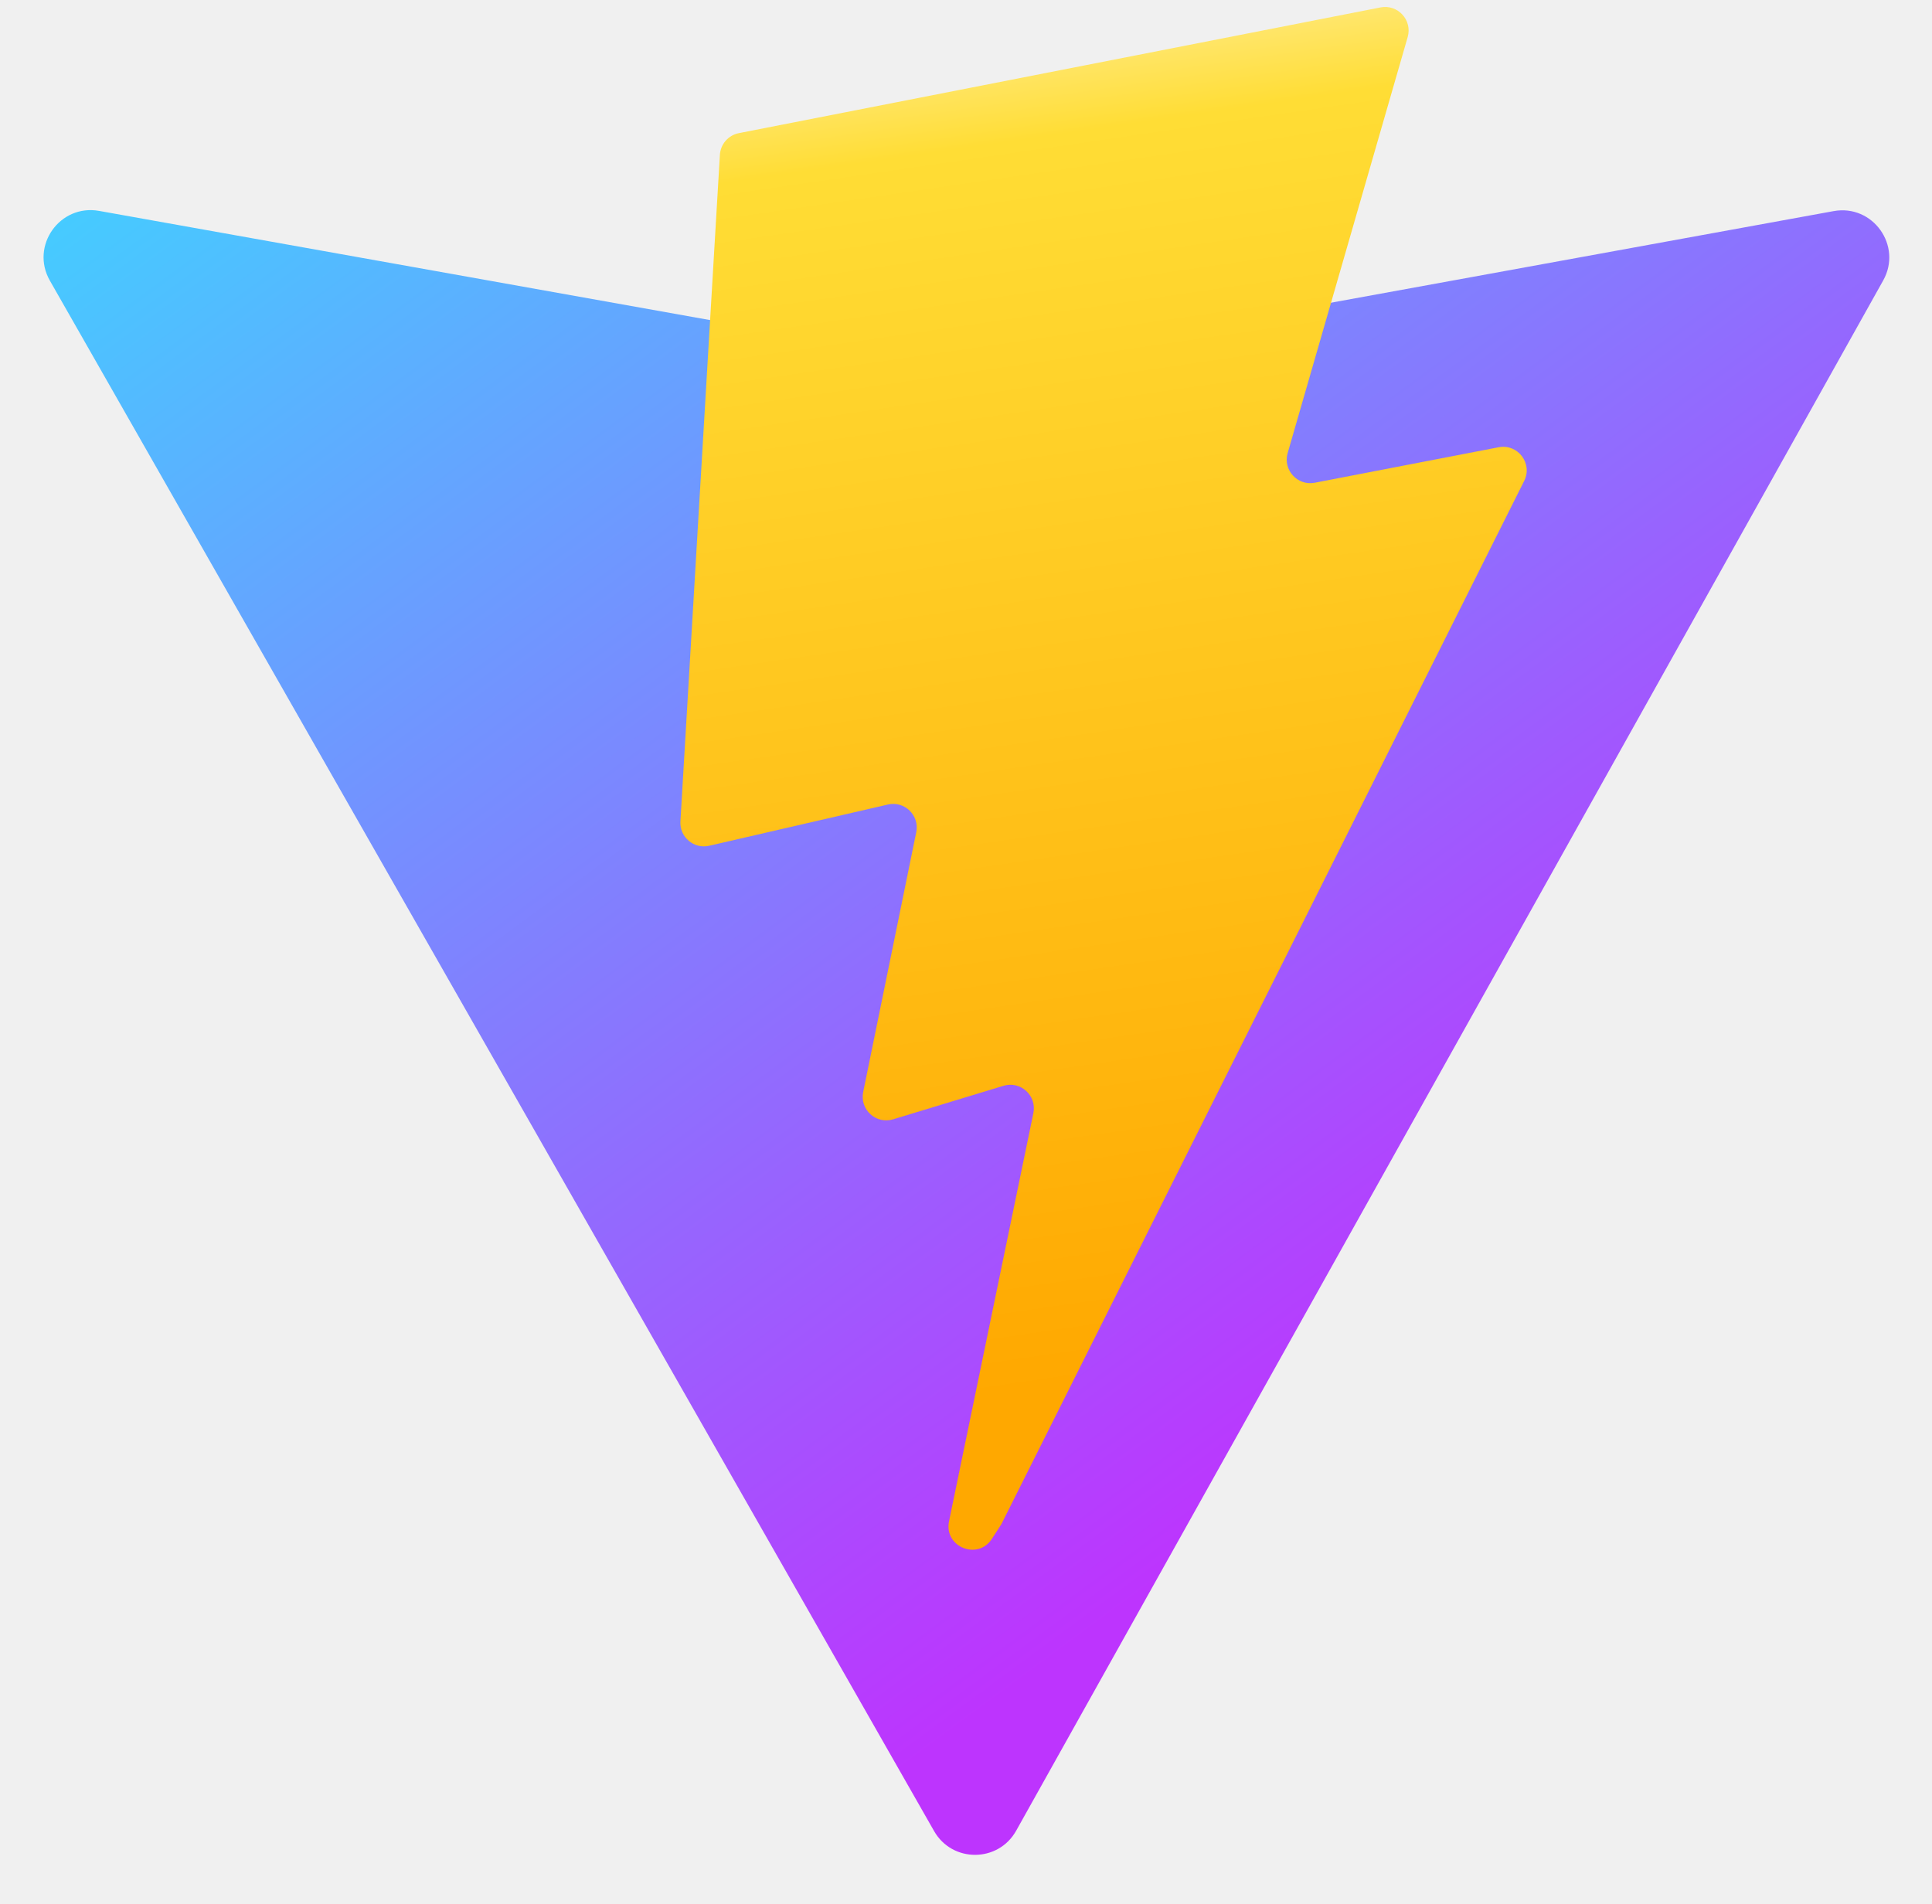
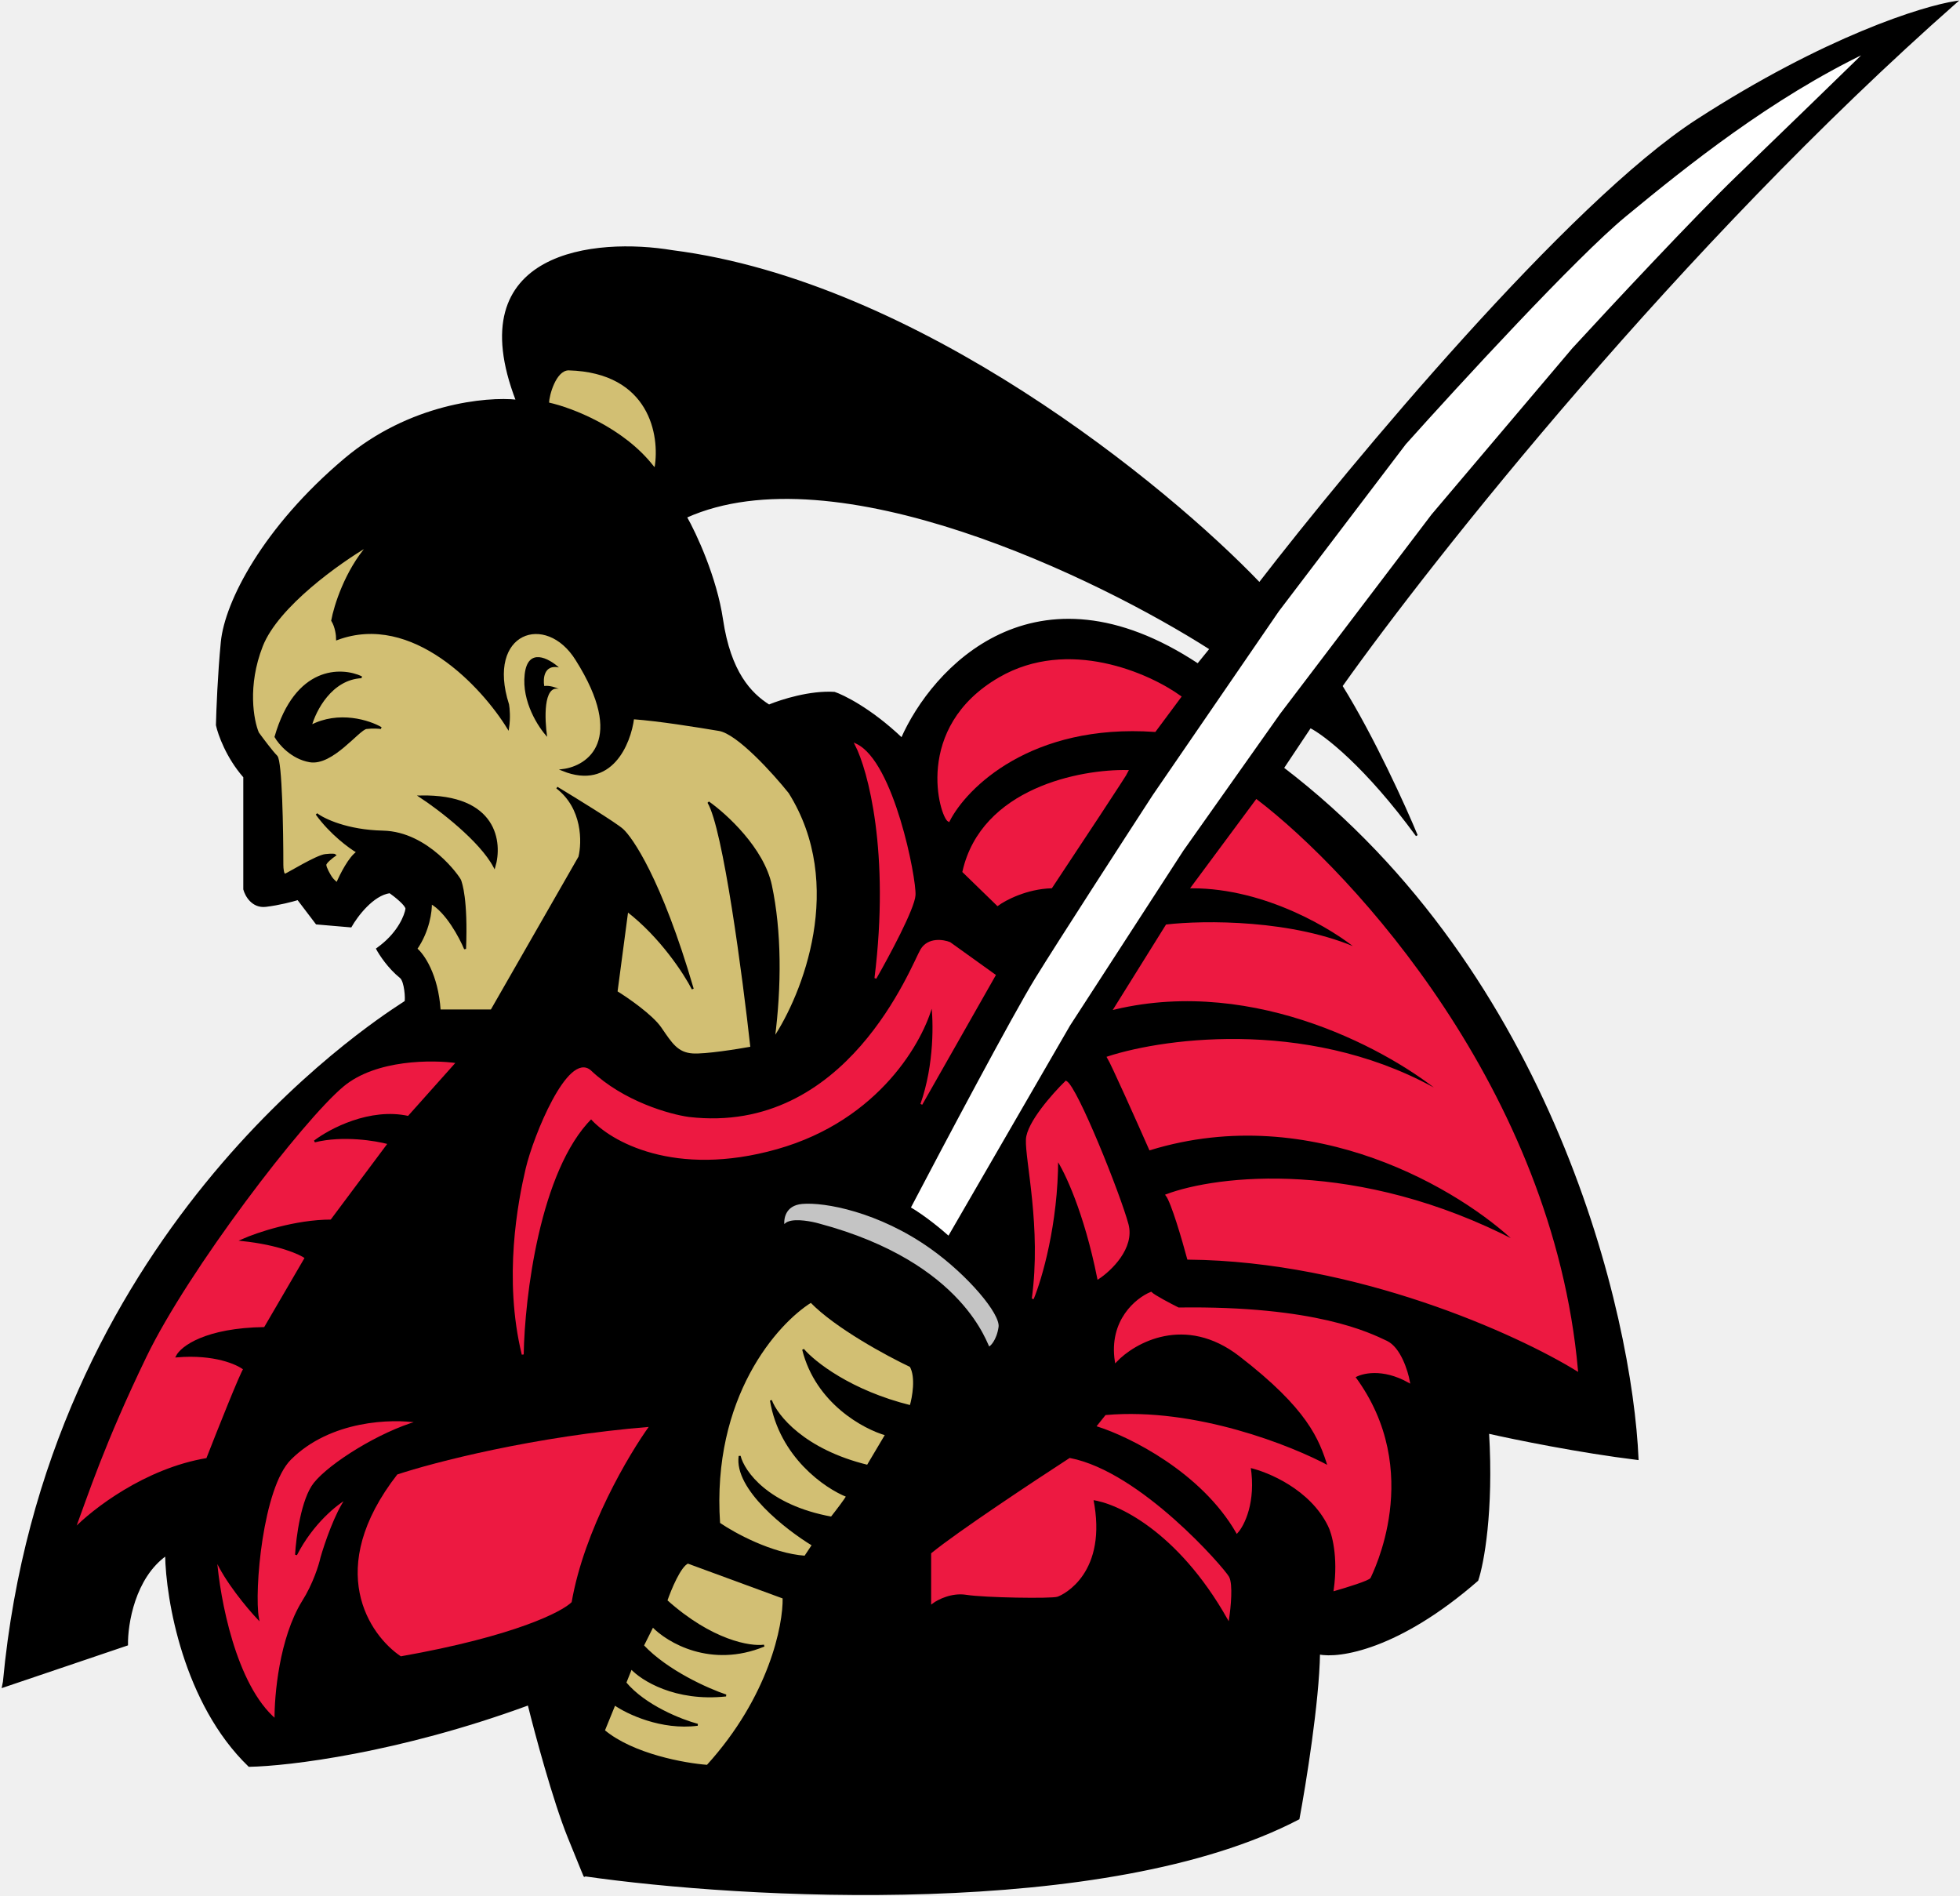
- <svg xmlns="http://www.w3.org/2000/svg" width="410" height="404" viewBox="0 0 410 404" fill="none">
-   <path d="M399.641 59.525L215.643 388.545C211.844 395.338 202.084 395.378 198.228 388.618L10.582 59.556C6.381 52.19 12.68 43.267 21.028 44.759L205.223 77.682C206.398 77.892 207.601 77.89 208.776 77.676L389.119 44.806C397.439 43.289 403.768 52.143 399.641 59.525Z" fill="url(#paint0_linear)" />
-   <path d="M292.965 1.574L156.801 28.255C154.563 28.694 152.906 30.59 152.771 32.866L144.395 174.33C144.198 177.662 147.258 180.248 150.51 179.498L188.42 170.749C191.967 169.931 195.172 173.055 194.443 176.622L183.18 231.775C182.422 235.487 185.907 238.661 189.532 237.56L212.947 230.446C216.577 229.344 220.065 232.527 219.297 236.242L201.398 322.875C200.278 328.294 207.486 331.249 210.492 326.603L212.5 323.5L323.454 102.072C325.312 98.365 322.108 94.137 318.036 94.923L279.014 102.454C275.347 103.161 272.227 99.746 273.262 96.158L298.731 7.867C299.767 4.273 296.636 0.855 292.965 1.574Z" fill="url(#paint1_linear)" />
-   <defs>
-     <linearGradient id="paint0_linear" x1="6" y1="33" x2="235" y2="344" gradientUnits="userSpaceOnUse">
-       <stop stop-color="#41D1FF" />
-       <stop offset="1" stop-color="#BD34FE" />
-     </linearGradient>
-     <linearGradient id="paint1_linear" x1="194.651" y1="8.818" x2="236.076" y2="292.989" gradientUnits="userSpaceOnUse">
-       <stop stop-color="#FFEA83" />
-       <stop offset="0.083" stop-color="#FFDD35" />
-       <stop offset="1" stop-color="#FFA800" />
-     </linearGradient>
-   </defs>
+ <svg xmlns="http://www.w3.org/2000/svg" width="1003" height="970" fill="none">
+   <path fill-rule="evenodd" clip-rule="evenodd" d="M299 959.5c81 11.667 267.5 22.2 365.5-29 3.333-17.833 10.1-59.7 10.5-84.5 10.167 2.167 40.6-2.3 81-37.5 2.833-8.333 7.9-35.1 5.5-75.5 13.167 3 46.9 9.9 76.5 13.5-3.167-74-43.9-248.3-181.5-353.5l14-21c7.333 3.667 28.5 19.9 54.5 55.5-6-14.5-22.1-50.1-38.5-76.5 46-64.833 173.3-225.6 314.5-350-16.833 2.5-66.9 18.1-132.5 60.5s-176.667 175.667-224 237c-47.833-50-174.9-154-300.5-170-38.833-6.5-109.1-.3-79.5 76.5-15.5-1.667-54.8 2-88 30-41.5 35-61 73-63 93.5-1.6 16.4-2.333 35.167-2.5 42.5 1 4.667 5.2 16.5 14 26.5V455c.833 3.167 4.2 9.3 11 8.5 6.8-.8 13.833-2.667 16.5-3.5l9.5 12.5 17.5 1.5c3-5.333 11.2-16.3 20-17.5 2.833 2 8.5 6.5 8.5 8.5-.5 3.333-3.8 11.8-13 19l-2 1.5c1.5 2.833 6 9.7 12 14.5 2.5 2 3 11.5 2.5 12.5-.026.052-.54.387-1.496 1.009C188.517 524.896 23.334 632.461 2 860.5l-.5 2.5L65 841.5c-.167-10.5 3.6-34.4 20-46 .333 22.667 9.3 76 42.5 108 20-.333 76.6-7.1 143-31.5 3.667 14.833 12.9 49.2 20.5 68 7.6 18.8 8.5 20.833 8 19.5ZM619.5 332c-57.667-36.833-192.1-101.9-268.5-67.5 4.833 8.5 15.3 30.9 18.5 52.5 4 27 14.5 38 24 44 6.5-2.667 21.1-7.3 33.5-6.5 4 1.333 18.1 7.9 34.5 23.5 15.667-35.667 67.9-93.2 151.5-38l6.5-8Z" fill="#000" />
+   <path d="m664.5 930.5.232.443.215-.112.044-.239-.491-.092Zm-365.5 29 .071-.495-.836-.12.297.791.468-.176ZM675 846l.104-.489-.594-.127-.01.608.5.008Zm81-37.5.328.377.102-.089.043-.127-.473-.161Zm5.5-75.5.111-.488-.65-.148.04.666.499-.03Zm76.5 13.5-.06.496.585.072-.025-.589-.5.021ZM656.5 393l-.416-.277-.26.39.372.284.304-.397Zm14-21 .224-.447-.395-.198-.245.368.416.277Zm54.5 55.5-.404.295.866-.486-.462.191ZM686.5 351l-.408-.289-.192.271.175.282.425-.264ZM1001 1l.33.375 1.27-1.118-1.67.248.07.495ZM644.5 298.5l-.361.346.402.42.355-.461-.396-.305ZM344 128.5l-.083.493.01.002.01.001.063-.496ZM264.5 205l-.053.497.814.088-.294-.765-.467.18Zm-88 30 .322.382-.322-.382Zm-63 93.5-.498-.049.498.049ZM111 371l-.5-.011-.001.058.012.058L111 371Zm14 26.5h.5v-.189l-.125-.141-.375.33Zm0 57.5h-.5v.065l.016.062L125 455Zm27.5 5 .398-.303-.212-.279-.335.105.149.477Zm9.5 12.5-.398.303.134.176.221.019.043-.498Zm17.5 1.5-.043.498.321.028.158-.281-.436-.245Zm20-17.5.288-.408-.16-.114-.196.027.068.495Zm8.5 8.5.494.074.006-.037V465h-.5Zm-13 19 .3.4.008-.006L195 484Zm-2 1.5-.3-.4-.342.256.2.378.442-.234Zm12 14.5.312-.39-.312.39Zm1.004 13.509-.273-.419.273.419ZM2 860.5l.49.098.005-.025.003-.026L2 860.5Zm-.5 2.5-.49-.098-.17.849.82-.277L1.5 863ZM65 841.5l.16.474.346-.117-.006-.365-.5.008Zm20-46 .5-.007-.014-.949-.775.548.289.408Zm42.5 108-.347.36.149.143.206-.003-.008-.5Zm143-31.5.485-.12-.134-.542-.523.193.172.469ZM351 264.5l-.205-.456-.501.226.271.477.435-.247ZM619.5 332l.388.315.353-.435-.472-.301-.269.421Zm-250-15 .495-.073-.495.073Zm24 44-.267.423.218.137.239-.097-.19-.463Zm33.5-6.5.158-.474-.061-.021-.065-.004-.032.499Zm34.5 23.5-.345.362.516.491.287-.652-.458-.201ZM613 340l-.276.417.378.25.286-.352L613 340Zm51.268 590.057c-48.895 25.545-119.926 35.71-188.91 38.018-68.967 2.308-135.812-3.24-176.287-9.07l-.142.99c40.525 5.837 107.43 11.389 176.463 9.08 69.016-2.309 140.235-12.477 189.34-38.132l-.464-.886Zm10.232-84.065c-.399 24.753-7.158 66.582-10.491 84.416l.982.184c3.334-17.833 10.108-59.737 10.509-84.584l-1-.016Zm81.172-37.869c-20.162 17.566-37.82 27.45-51.686 32.672-13.882 5.228-23.928 5.772-28.882 4.716l-.208.978c5.213 1.111 15.466.505 29.443-4.759 13.992-5.269 31.751-15.219 51.989-32.853l-.656-.754Zm5.329-75.093c2.397 40.358-2.668 67.055-5.474 75.309l.946.322c2.861-8.413 7.929-35.249 5.526-75.691l-.998.06Zm77.059 12.974c-29.576-3.597-63.291-10.494-76.449-13.492l-.222.976c13.176 3.002 46.927 9.906 76.551 13.508l.12-.992ZM656.196 393.397C793.635 498.474 834.337 672.604 837.5 746.521l1-.042c-3.171-74.083-43.935-248.553-181.696-353.876l-.608.794Zm13.888-21.674-14 21 .832.554 14-21-.832-.554Zm55.32 55.482c-26.022-35.629-47.245-51.934-54.68-55.652l-.448.894c7.232 3.616 28.342 19.777 54.32 55.348l.808-.59Zm-39.329-75.941c16.379 26.366 32.467 61.938 38.463 76.427l.924-.382c-6.004-14.511-22.116-50.139-38.537-76.573l-.85.528ZM1000.67.624C859.431 125.059 732.106 285.859 686.092 350.712l.816.578c45.986-64.813 173.261-225.547 314.422-349.914l-.66-.75ZM868.771 61.92C934.333 19.545 984.332 3.98 1001.07 1.495l-.14-.99c-16.929 2.514-67.063 18.15-132.701 60.575l.542.84ZM644.896 298.805c23.66-30.658 63.252-79.297 105.125-125.57 41.885-46.285 86.012-90.155 118.75-111.315l-.542-.84c-32.862 21.24-77.068 65.203-118.95 111.485-41.893 46.294-81.502 94.954-105.175 125.63l.792.61ZM343.937 128.996c62.696 7.987 125.79 37.944 179.206 72.175 53.411 34.228 97.105 72.702 120.996 97.675l.722-.692c-23.943-25.027-67.698-63.553-121.179-97.825-53.476-34.269-116.715-64.312-179.619-72.325l-.126.992Zm-78.97 75.824c-7.378-19.142-8.505-33.816-5.511-44.957 2.991-11.126 10.11-18.797 19.373-23.913 18.572-10.255 45.708-10.201 65.088-6.957l.166-.986c-19.454-3.256-46.867-3.352-65.737 7.068-9.457 5.222-16.782 13.095-19.855 24.528-3.069 11.418-1.88 26.319 5.542 45.577l.934-.36Zm-88.145 30.562c33.076-27.895 72.231-31.54 87.625-29.885l.106-.994c-15.606-1.678-55.051 2.01-88.375 30.115l.644.764Zm-62.824 93.167c.989-10.145 6.323-24.694 16.613-41.096 10.284-16.392 25.499-34.603 46.211-52.071l-.644-.764c-20.788 17.532-36.073 35.821-46.414 52.304-10.335 16.473-15.751 31.174-16.762 41.529l.996.098Zm-2.498 42.462c.166-7.326.899-26.079 2.498-42.462l-.996-.098c-1.601 16.417-2.335 35.197-2.502 42.538l1 .022Zm13.875 26.159c-8.733-9.925-12.901-21.676-13.886-26.275l-.978.21c1.015 4.734 5.247 16.65 14.114 26.725l.75-.66ZM125.5 455v-57.5h-1V455h1Zm10.442 8.003c-3.218.379-5.613-.875-7.323-2.616-1.723-1.755-2.736-3.997-3.135-5.514l-.968.254c.435 1.65 1.521 4.058 3.39 5.961 1.882 1.917 4.57 3.33 8.152 2.909l-.116-.994Zm16.409-3.48c-2.647.827-9.649 2.685-16.409 3.48l.116.994c6.84-.805 13.905-2.68 16.591-3.52l-.298-.954Zm10.047 12.674-9.5-12.5-.796.606 9.5 12.5.796-.606Zm17.145 1.305-17.5-1.5-.086.996 17.5 1.5.086-.996Zm19.889-17.497c-4.565.622-8.913 3.76-12.462 7.343-3.561 3.595-6.387 7.707-7.906 10.407l.872.49c1.481-2.634 4.255-6.671 7.744-10.193 3.501-3.534 7.653-6.479 11.888-7.057l-.136-.99ZM208.5 465c0-.36-.125-.73-.303-1.082a6.827 6.827 0 0 0-.733-1.117c-.6-.765-1.419-1.599-2.313-2.419-1.792-1.644-3.934-3.282-5.363-4.29l-.576.816c1.405.992 3.512 2.604 5.262 4.21.877.805 1.651 1.596 2.203 2.3.275.352.487.671.627.95.144.284.196.492.196.632h1Zm-13.192 19.394c9.296-7.276 12.667-15.855 13.186-19.32l-.988-.148c-.481 3.201-3.71 11.556-12.814 18.68l.616.788ZM193.3 485.9l2-1.5-.6-.8-2 1.5.6.8Zm12.012 13.71c-5.93-4.744-10.39-11.549-11.87-14.344l-.884.468c1.52 2.872 6.06 9.8 12.13 14.656l.624-.78Zm2.635 13.114a1.6 1.6 0 0 0 .126-.416 4.81 4.81 0 0 0 .064-.51c.031-.38.043-.858.035-1.399a32.899 32.899 0 0 0-.302-3.842c-.189-1.392-.476-2.831-.879-4.057-.396-1.203-.933-2.294-1.679-2.89l-.624.78c.504.404.967 1.251 1.353 2.422.377 1.149.653 2.523.839 3.881.184 1.355.277 2.679.292 3.721.008.521-.004.965-.032 1.303-.013.17-.031.306-.05.409-.021.111-.038.152-.037.15l.894.448Zm-1.67 1.204c.476-.31.847-.552 1.102-.722.126-.084.229-.155.304-.209a2.001 2.001 0 0 0 .161-.131c.01-.011.063-.063.103-.142l-.894-.448a.477.477 0 0 1 .095-.127l-.052.038a7.912 7.912 0 0 1-.273.188c-.248.166-.613.403-1.092.715l.546.838ZM2.497 860.547c21.313-227.8 186.323-335.251 203.78-346.619l-.546-.838C188.215 524.497 22.859 632.175 1.502 860.453l.996.094Zm-.507 2.551.5-2.5-.98-.196-.5 2.5.98.196Zm62.85-22.072-63.5 21.5.32.948 63.5-21.5-.32-.948Zm19.871-45.934c-8.317 5.882-13.407 14.865-16.397 23.66-2.99 8.796-3.898 17.453-3.814 22.756l1-.016c-.083-5.197.81-13.74 3.76-22.419 2.952-8.68 7.946-17.447 16.029-23.165l-.578-.816Zm43.136 108.048c-16.52-15.922-27.027-37.171-33.446-57.292-6.418-20.119-8.735-39.07-8.901-50.355l-1 .014c.167 11.382 2.5 30.431 8.949 50.645 6.448 20.213 17.024 41.63 33.704 57.708l.694-.72Zm142.481-31.609C203.977 895.913 147.432 902.668 127.492 903l.016 1c20.06-.334 76.715-7.113 143.164-31.531l-.344-.938Zm21.136 68.282c-7.586-18.764-16.812-53.099-20.479-67.933l-.97.24c3.666 14.832 12.907 49.231 20.521 68.067l.928-.374Zm7.068 19.863c.069.184.094.259.093.256a.42.42 0 0 1-.012-.101c0-.018 0-.054.009-.099a.5.5 0 0 1 .773-.317c.067.046.105.098.11.104a.435.435 0 0 1 .035.053l.001.001-.001-.002-.004-.007a.696.696 0 0 1-.012-.025l-.038-.084c-.129-.289-.429-.999-.986-2.346-1.112-2.69-3.236-7.897-7.036-17.296l-.928.374c3.8 9.401 5.926 14.61 7.039 17.304.556 1.344.862 2.068.998 2.373.033.073.062.135.083.176l.027.047c.006.009.016.025.031.044.007.009.047.062.115.109a.503.503 0 0 0 .775-.319c.009-.045.009-.082.009-.101-.001-.064-.014-.116-.015-.12a4.644 4.644 0 0 0-.13-.376l-.936.352Zm52.673-694.72c38.017-17.118 90.564-9.509 140.914 7.056 50.319 16.556 98.306 42.01 127.112 60.409l.538-.842c-28.861-18.435-76.924-43.93-127.338-60.517-50.384-16.576-103.253-24.301-141.636-7.018l.41.912Zm18.79 51.971c-3.213-21.684-13.71-44.144-18.56-52.674l-.87.494c4.817 8.47 15.253 30.81 18.44 52.326l.99-.146Zm23.772 43.65c-4.699-2.967-9.64-7.167-13.906-13.968-4.268-6.804-7.874-16.235-9.866-29.682l-.99.146c2.008 13.553 5.652 23.122 10.009 30.068 4.359 6.949 9.418 11.249 14.219 14.282l.534-.846Zm33.265-6.576c-12.514-.807-27.198 3.86-33.722 6.536l.38.926c6.476-2.657 20.992-7.257 33.278-6.464l.064-.998Zm34.813 23.637c-16.447-15.645-30.609-22.253-34.687-23.612l-.316.948c3.922 1.308 17.96 7.833 34.313 23.388l.69-.724Zm151.431-38.055c-41.923-27.681-76.066-27.137-101.713-15.111-25.607 12.008-42.654 35.418-50.521 53.327l.916.402c7.8-17.758 24.703-40.947 50.029-52.823 25.286-11.857 59.06-12.48 100.737 15.039l.552-.834Zm5.836-7.898-6.5 8 .776.63 6.5-8-.776-.63Z" fill="#000" />
+   <path d="M293 820c6.4-37.2 29.333-75.833 40-90.5-59.6 4.8-111.5 18.333-130 24.5-38 48.8-14.5 83 2 94 58.8-10.4 83.167-23 88-28Z" fill="#ED1941" />
+   <path d="M151.5 795.5c8.4-16.4 20.833-26.167 26-29-5.6 7.6-11 23.5-13 30.5-.833 3.833-3.9 13.7-9.5 22.5-11.6 18.8-14.167 48.167-14 60.5-20.8-17.6-29-62.333-30.5-82.5 4.8 11.2 16.333 25 21.5 30.5-2.5-14 2-67 16.5-81.5 20.4-20.4 52.167-21.167 65.5-19-19.5 5.5-45 21.5-53 31.5-6.4 8-9 27.667-9.5 36.5ZM106 746.5c-31.6 5.2-58.5 26.167-68 36 6.5-17.5 15-44 36.5-88.5s80-121 101-138.5c16.8-14 46-13.833 58.5-12l-25 28c-19.6-4.4-40.167 6.5-48 12.5 14.4-3.6 31.333-.833 38 1l-29.5 39.5c-18.4 0-38 6.667-45.5 10 18.8 2 29.5 6.833 32.5 9l-21 36c-30.4.4-42.667 9.833-45 14.5 19.2-1.6 31 3.667 34.5 6.5-1.6 2-13.333 31.5-19 46Z" fill="#ED1941" />
+   <path d="M293 820c6.4-37.2 29.333-75.833 40-90.5-59.6 4.8-111.5 18.333-130 24.5-38 48.8-14.5 83 2 94 58.8-10.4 83.167-23 88-28Z" stroke="#000" />
+   <path d="M151.5 795.5c8.4-16.4 20.833-26.167 26-29-5.6 7.6-11 23.5-13 30.5-.833 3.833-3.9 13.7-9.5 22.5-11.6 18.8-14.167 48.167-14 60.5-20.8-17.6-29-62.333-30.5-82.5 4.8 11.2 16.333 25 21.5 30.5-2.5-14 2-67 16.5-81.5 20.4-20.4 52.167-21.167 65.5-19-19.5 5.5-45 21.5-53 31.5-6.4 8-9 27.667-9.5 36.5ZM106 746.5c-31.6 5.2-58.5 26.167-68 36 6.5-17.5 15-44 36.5-88.5s80-121 101-138.5c16.8-14 46-13.833 58.5-12l-25 28c-19.6-4.4-40.167 6.5-48 12.5 14.4-3.6 31.333-.833 38 1l-29.5 39.5c-18.4 0-38 6.667-45.5 10 18.8 2 29.5 6.833 32.5 9l-21 36c-30.4.4-42.667 9.833-45 14.5 19.2-1.6 31 3.667 34.5 6.5-1.6 2-13.333 31.5-19 46Z" stroke="#000" />
+   <path d="m486 482.5 23 16.5-37.5 66c7.2-20.4 6.667-42.833 5.5-51.5-4.667 18.5-27.1 59.2-79.5 74-52.4 14.8-85.167-4.167-95-15.5-26.8 26.8-34.5 91.833-35 121-9.5-39-2-78 2-95s21.5-59.5 32.5-50c16.8 16 40.667 22.667 50.5 24 81.5 9.5 114.5-78.5 119-86 3.6-6 11.167-4.833 14.5-3.5Z" fill="#ED1941" />
+   <path d="M468 458c-.4 6.8-13.5 31.167-20 42.5 8-64.4-3.333-106.5-10-119.5 19 9 30.5 68.5 30 77ZM538 454c-12.8.4-23.667 6.167-27.5 9L493 446c9.6-42.4 60-52 84-51.5-.4 1.2-26.167 40.167-39 59.5Z" fill="#ED1941" />
+   <path d="M591 374c-63.6-4.4-96.833 28.833-105.5 46-4-2-18-47.5 26-73 35.2-20.4 76.333-2.167 92.5 9.5L591 374ZM643 409.5 610 454c38 0 72.833 21.333 85.5 32-33.6-15.2-79.667-14.667-98.5-12.5L570.5 516c72.8-17.2 142.667 22.167 168.5 44-65.2-38.8-141.833-28.833-172-19 2 3.2 15.167 32.667 21.5 47 83.6-25.6 159.833 21 187.5 47.5-81.6-42.4-153.333-33.667-179-24 2.8 3.6 8.5 23.167 11 32.5 86.4.8 168.667 38.333 199 57-12.8-142.8-114.667-253.833-164-291.5ZM577 626.5c3.2 12-8.667 23.333-15 27.5-6.8-34-16.833-54.833-21-61 0 33.2-8.333 61.5-12.5 71.5 5-36.5-3.5-71-3-81.5.4-8.4 13.5-23.167 20-29.5 5.5 3 27.5 58 31.5 73ZM628.5 807c2 3.6.833 15.5 0 21-25.6-45.2-57-59.5-69.5-61 7.5 37.5-15 48.5-18 49.5s-37 .5-46.5-1c-7.6-1.2-14.833 2.5-17.5 4.5v-25c13.2-10.8 52.5-36.833 70.5-48.5 36 7 78.5 56 81 60.5ZM701 807c-.4 1.2-12.167 4.833-18 6.5 2.4-17.2-1-29.167-3-33-9.2-18.8-30.833-27.833-40.5-30 2.8 18-3.167 29.833-6.5 33.5-18-31.2-54.833-49.333-71-54.5l4-5c45.6-4 95 15.667 114 26-4.5-14.5-10.5-30-45.5-57-28-21.6-54-7-63.5 3-3.2-20.8 10.667-32 18-35 1.6 1.6 10 6 14 8 70.5-1 98 13 106.5 17 6.8 3.2 10.5 15 11.5 20.5-13.6-7.6-24.333-4.833-28-2.5 36 48.5 8.5 101 8 102.5Z" fill="#ED1941" />
+   <path d="m486 482.5 23 16.5-37.5 66c7.2-20.4 6.667-42.833 5.5-51.5-4.667 18.5-27.1 59.2-79.5 74-52.4 14.8-85.167-4.167-95-15.5-26.8 26.8-34.5 91.833-35 121-9.5-39-2-78 2-95s21.5-59.5 32.5-50c16.8 16 40.667 22.667 50.5 24 81.5 9.5 114.5-78.5 119-86 3.6-6 11.167-4.833 14.5-3.5Z" stroke="#ED1941" />
+   <path d="M468 458c-.4 6.8-13.5 31.167-20 42.5 8-64.4-3.333-106.5-10-119.5 19 9 30.5 68.5 30 77ZM538 454c-12.8.4-23.667 6.167-27.5 9L493 446c9.6-42.4 60-52 84-51.5-.4 1.2-26.167 40.167-39 59.5Z" stroke="#ED1941" />
+   <path d="M591 374c-63.6-4.4-96.833 28.833-105.5 46-4-2-18-47.5 26-73 35.2-20.4 76.333-2.167 92.5 9.5L591 374ZM643 409.5 610 454c38 0 72.833 21.333 85.5 32-33.6-15.2-79.667-14.667-98.5-12.5L570.5 516c72.8-17.2 142.667 22.167 168.5 44-65.2-38.8-141.833-28.833-172-19 2 3.2 15.167 32.667 21.5 47 83.6-25.6 159.833 21 187.5 47.5-81.6-42.4-153.333-33.667-179-24 2.8 3.6 8.5 23.167 11 32.5 86.4.8 168.667 38.333 199 57-12.8-142.8-114.667-253.833-164-291.5ZM577 626.5c3.2 12-8.667 23.333-15 27.5-6.8-34-16.833-54.833-21-61 0 33.2-8.333 61.5-12.5 71.5 5-36.5-3.5-71-3-81.5.4-8.4 13.5-23.167 20-29.5 5.5 3 27.5 58 31.5 73ZM628.5 807c2 3.6.833 15.5 0 21-25.6-45.2-57-59.5-69.5-61 7.5 37.5-15 48.5-18 49.5s-37 .5-46.5-1c-7.6-1.2-14.833 2.5-17.5 4.5v-25c13.2-10.8 52.5-36.833 70.5-48.5 36 7 78.5 56 81 60.5ZM701 807c-.4 1.2-12.167 4.833-18 6.5 2.4-17.2-1-29.167-3-33-9.2-18.8-30.833-27.833-40.5-30 2.8 18-3.167 29.833-6.5 33.5-18-31.2-54.833-49.333-71-54.5l4-5c45.6-4 95 15.667 114 26-4.5-14.5-10.5-30-45.5-57-28-21.6-54-7-63.5 3-3.2-20.8 10.667-32 18-35 1.6 1.6 10 6 14 8 70.5-1 98 13 106.5 17 6.8 3.2 10.5 15 11.5 20.5-13.6-7.6-24.333-4.833-28-2.5 36 48.5 8.5 101 8 102.5Z" stroke="#ED1941" />
+   <path d="M368 779.5c-4.4-64.8 29.5-102.667 47-113.5 12.8 13.2 39.333 27.5 51 33 3.2 5.6 1.333 16 0 20.5-30.8-7.6-49.5-22.5-55-29 6.8 27.2 31.167 40.333 42.5 43.5l-9.5 16c-32.8-8-46.667-25.667-49.5-33.5 4.8 28.8 28 44.667 39 49-.4 1.2-5.5 7.833-8 11-32.8-6-45-23.5-47-31.5-2.4 16.8 24 37.333 37.5 45.5l-4 6c-17.2-1.2-36.5-11.833-44-17Z" fill="#D2BF73" stroke="#000" />
+   <path d="M362 903.5c32-35.2 39.333-72 39-86l-49-18c-4 1.6-9 13.667-11 19.5 23.2 20.8 43 24 50 23-27.2 11.2-49.333-2-57-10l-5 10c12.4 13.2 33.5 22.5 42.5 25.5-26 2.8-43.167-8.167-48.5-14l-3 7.5c10 12 28.833 19.333 37 21.5-18.576 2.4-36.073-6-42.5-10.5l-5.5 13.5c14.8 12.4 41.5 17.167 53 18Z" fill="#D2BF74" stroke="#000" />
+   <path d="M465.5 618c7.6 4.4 16.5 11.833 20 15L548 525l58-89.5 49.5-70 77.5-102 72-85c19-20.667 62.5-67.3 84.5-88.5 22-21.2 52.833-51.167 65.5-63.5-49 23.5-92 58-123.5 84C806.3 131.3 746 196.833 719 227l-65 85.5-64.5 94c-15.167 23.333-48.4 74.7-60 93.5-11.6 18.8-47.5 86.5-64 118Z" fill="#fff" stroke="#000" />
+   <path d="M476.5 638.5c-26.671-18.951-54.5-24-66-23-9.2.8-10.167 8.333-9.5 12 .333-.5 1.3-1.6 2.5-2 4-1.6 12 0 15.5 1 75 20 86 63 87 63s4.5-3.5 5.5-10.5-16-27-35-40.5Z" fill="#C4C4C4" stroke="#000" />
+   <path d="M334.5 238.5c-15.6-20-42.167-30-53.5-32.5 0-3.5 3.5-16.5 10-16.5 41.6 1.2 46.667 33.5 44 49.5l-.5-.5Z" fill="#D2BF73" />
+   <path d="M183 436c-4 2.4-8.667 11.667-10.5 16-.667-.5-2.2-1.8-3-3-1-1.5-3-5-3-6.5 0-1.2 3.333-3.833 5-5-.167-.167-1.4-.4-5 0-4.5.5-19 9.5-20.5 10-1.2.4-1.5-3.167-1.5-5 0-17.5-.6-53.1-3-55.5-2.4-2.4-7.333-9-9.5-12-2.667-6.333-6-24.1 2-44.5s39.667-42.833 54.5-51.5c-11.6 13.2-17.167 31.167-18.5 38.5 2 3.2 2.5 7.667 2.5 9.5 38.8-14.4 74.5 24.333 87.5 45.5.8-5.2.333-10.167 0-12-12-37.5 19.5-48 35-23 26 41.2 6.167 54.833-7 56.5 24.8 10 34.333-13.5 36-26.5 13.5 1 32 4 44 6 9.6 1.6 28 22 36 32 29.6 47.2 7 103.667-8 126 3.5-27 3.5-55-1.5-78.5-4-18.8-23-36.167-32-42.5 8 13.2 18 89.167 22 125.5-7.333 1.333-23.6 3.9-30 3.5-8-.5-11-5.5-16.5-13.5-4.4-6.4-16.833-15-22.5-18.5L321 466c17.2 13.2 29.5 32.167 33.5 40-16.5-56.5-31.5-77.5-36-81.5-3.6-3.2-23.833-15.667-33.5-21.5 13.6 10.4 13.333 28 11.5 35.5l-45 78.5H225c-1.2-18.4-8.5-28.667-12-31.5 6.4-9.2 7.667-19.5 7.5-23.5 8 4.4 15 17.5 17.5 23.5 1-25.5-2-33.5-2.5-35S219 426 196 425.5c-18.4-.4-30.333-6.167-34-9 7.2 10 17 17.167 21 19.5Z" fill="#D2BF73" stroke="#000" />
+   <path d="M268.5 345c1.6-14 12.333-8.167 17.5-3.5-7.6-1.6-8.167 5.667-7.5 9.5 2.8-.4 6.167.833 7.5 1.5-8-2-7.333 15.5-6 24.5-4.5-4.833-13.1-18-11.5-32Z" fill="#000" />
+   <path d="M141 377c10.4-36 33.667-35.333 44-30.5-15.6.8-23.833 17-26 25 14.4-7.6 30-2.5 36 1-1.167-.167-4.3-.4-7.5 0-4 .5-17.5 19-29 17-9.2-1.6-15.5-9-17.5-12.5ZM215 407.5c9.667 6.333 30.8 22.4 38 36 3.667-12.333 1.2-36.8-38-36Z" fill="#000" stroke="#000" />
</svg>
